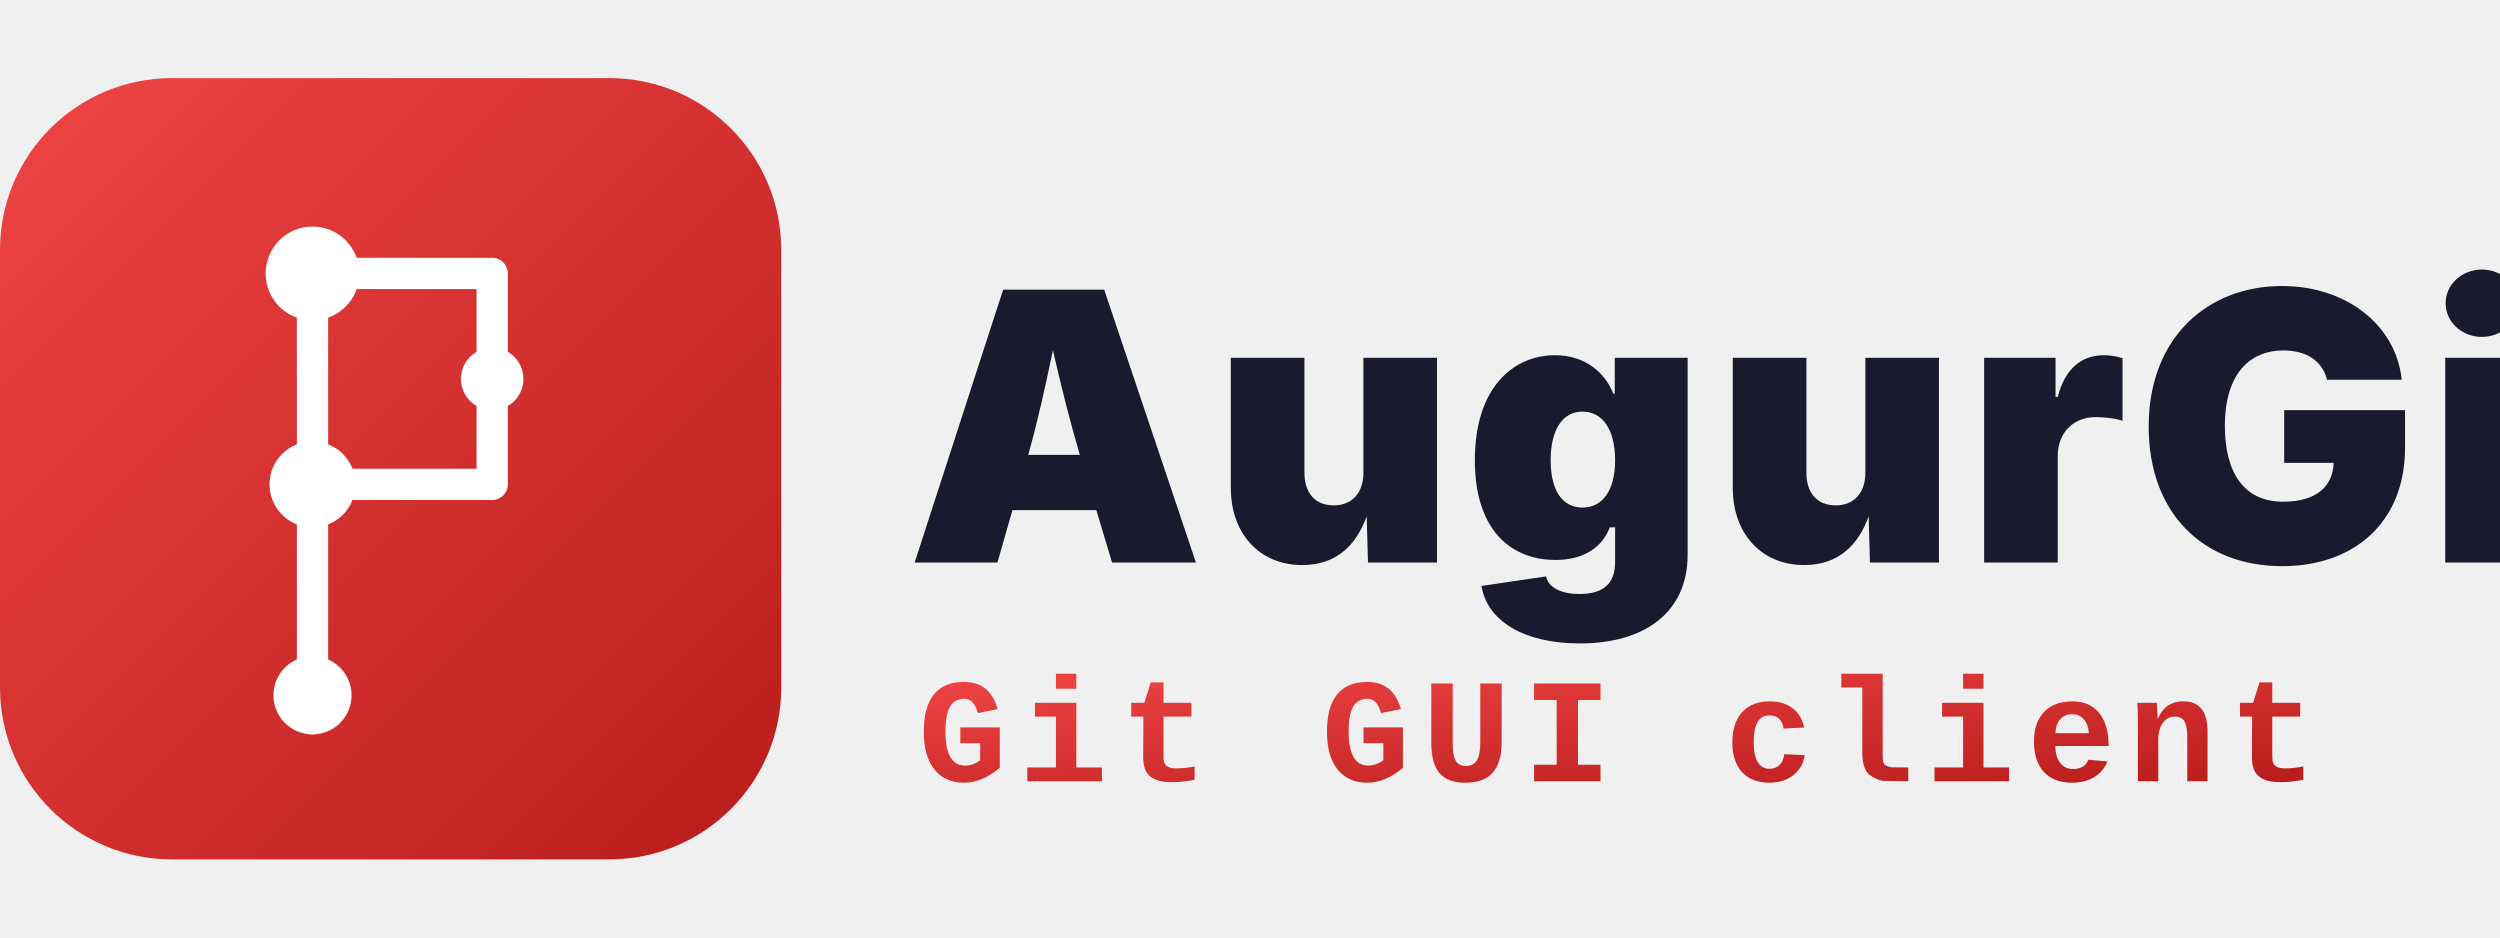
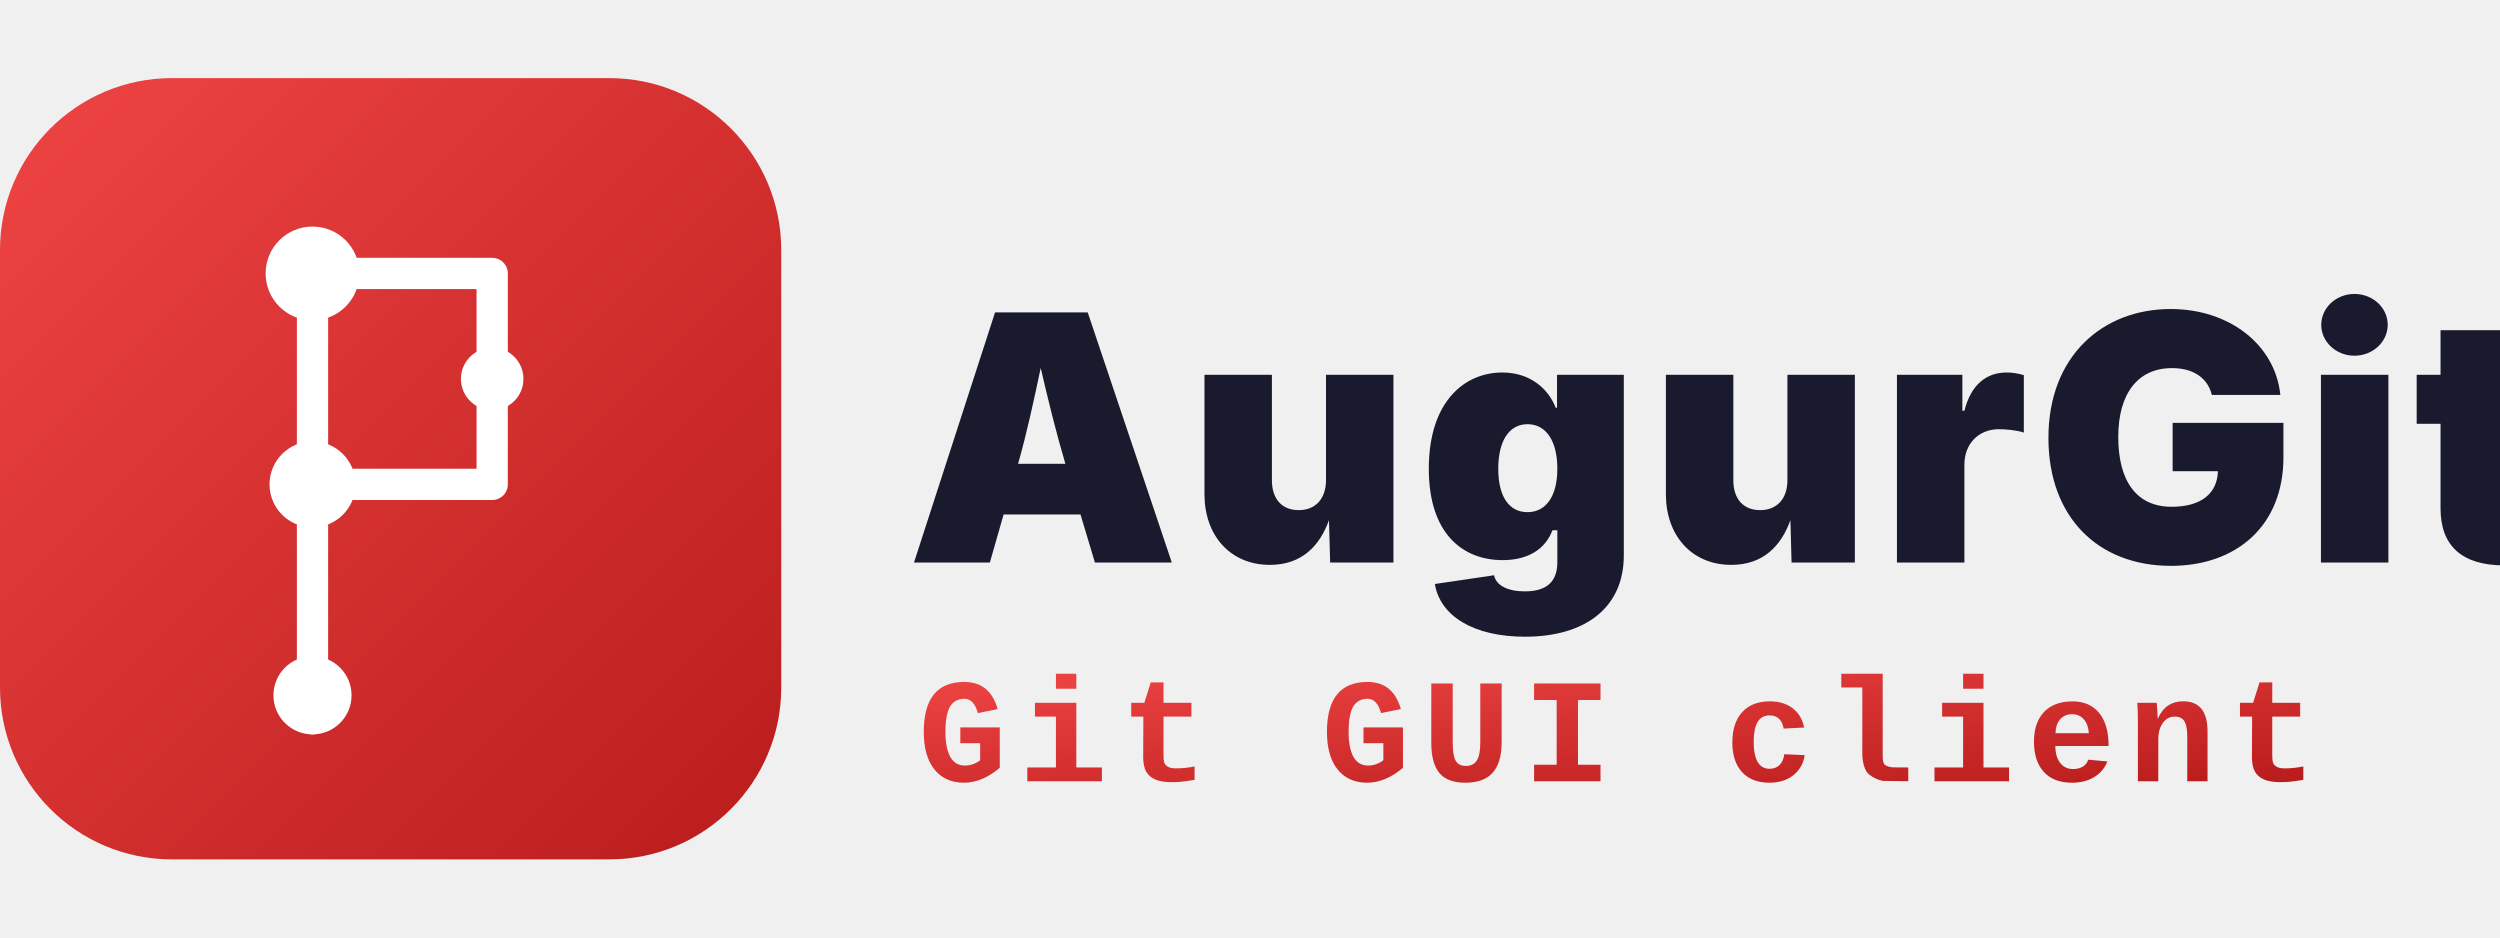
<svg xmlns="http://www.w3.org/2000/svg" viewBox="0 0 640 240" width="640" height="240">
  <defs>
    <linearGradient id="gitg2" x1="0%" y1="0%" x2="100%" y2="100%">
      <stop offset="0%" stop-color="#EF4444" />
      <stop offset="100%" stop-color="#B91C1C" />
    </linearGradient>
  </defs>
  <rect width="200" height="200" x="0" y="20" rx="44" fill="url(#gitg2)" />
  <g transform="translate(0,20)">
    <path d="M80 50 L80 164" stroke="white" stroke-width="8" stroke-linecap="round" fill="none" />
    <path d="M80 50 L126 50 L126 104 L80 104" stroke="white" stroke-width="8" stroke-linecap="round" stroke-linejoin="round" fill="none" />
    <circle cx="80" cy="50" r="12" fill="white" />
    <circle cx="126" cy="77" r="8" fill="white" />
    <circle cx="80" cy="104" r="11" fill="white" />
    <circle cx="80" cy="158" r="10" fill="white" />
  </g>
  <g transform="translate(232, 36)">
-     <text x="0" y="108" font-family="'Inter','SF Pro Display','Helvetica Neue',sans-serif" font-weight="900" font-size="96" fill="#1A1A2E" letter-spacing="2">AugurGit</text>
+     <text x="0" y="108" font-family="'Inter','SF Pro Display','Helvetica Neue',sans-serif" font-weight="900" font-size="88" fill="#1A1A2E" letter-spacing="2">AugurGit</text>
    <text x="3" y="164" font-family="'Courier New','SF Mono',Consolas,monospace" font-weight="700" font-size="38" fill="url(#gitg2)" letter-spacing="3">Git GUI client</text>
  </g>
</svg>
